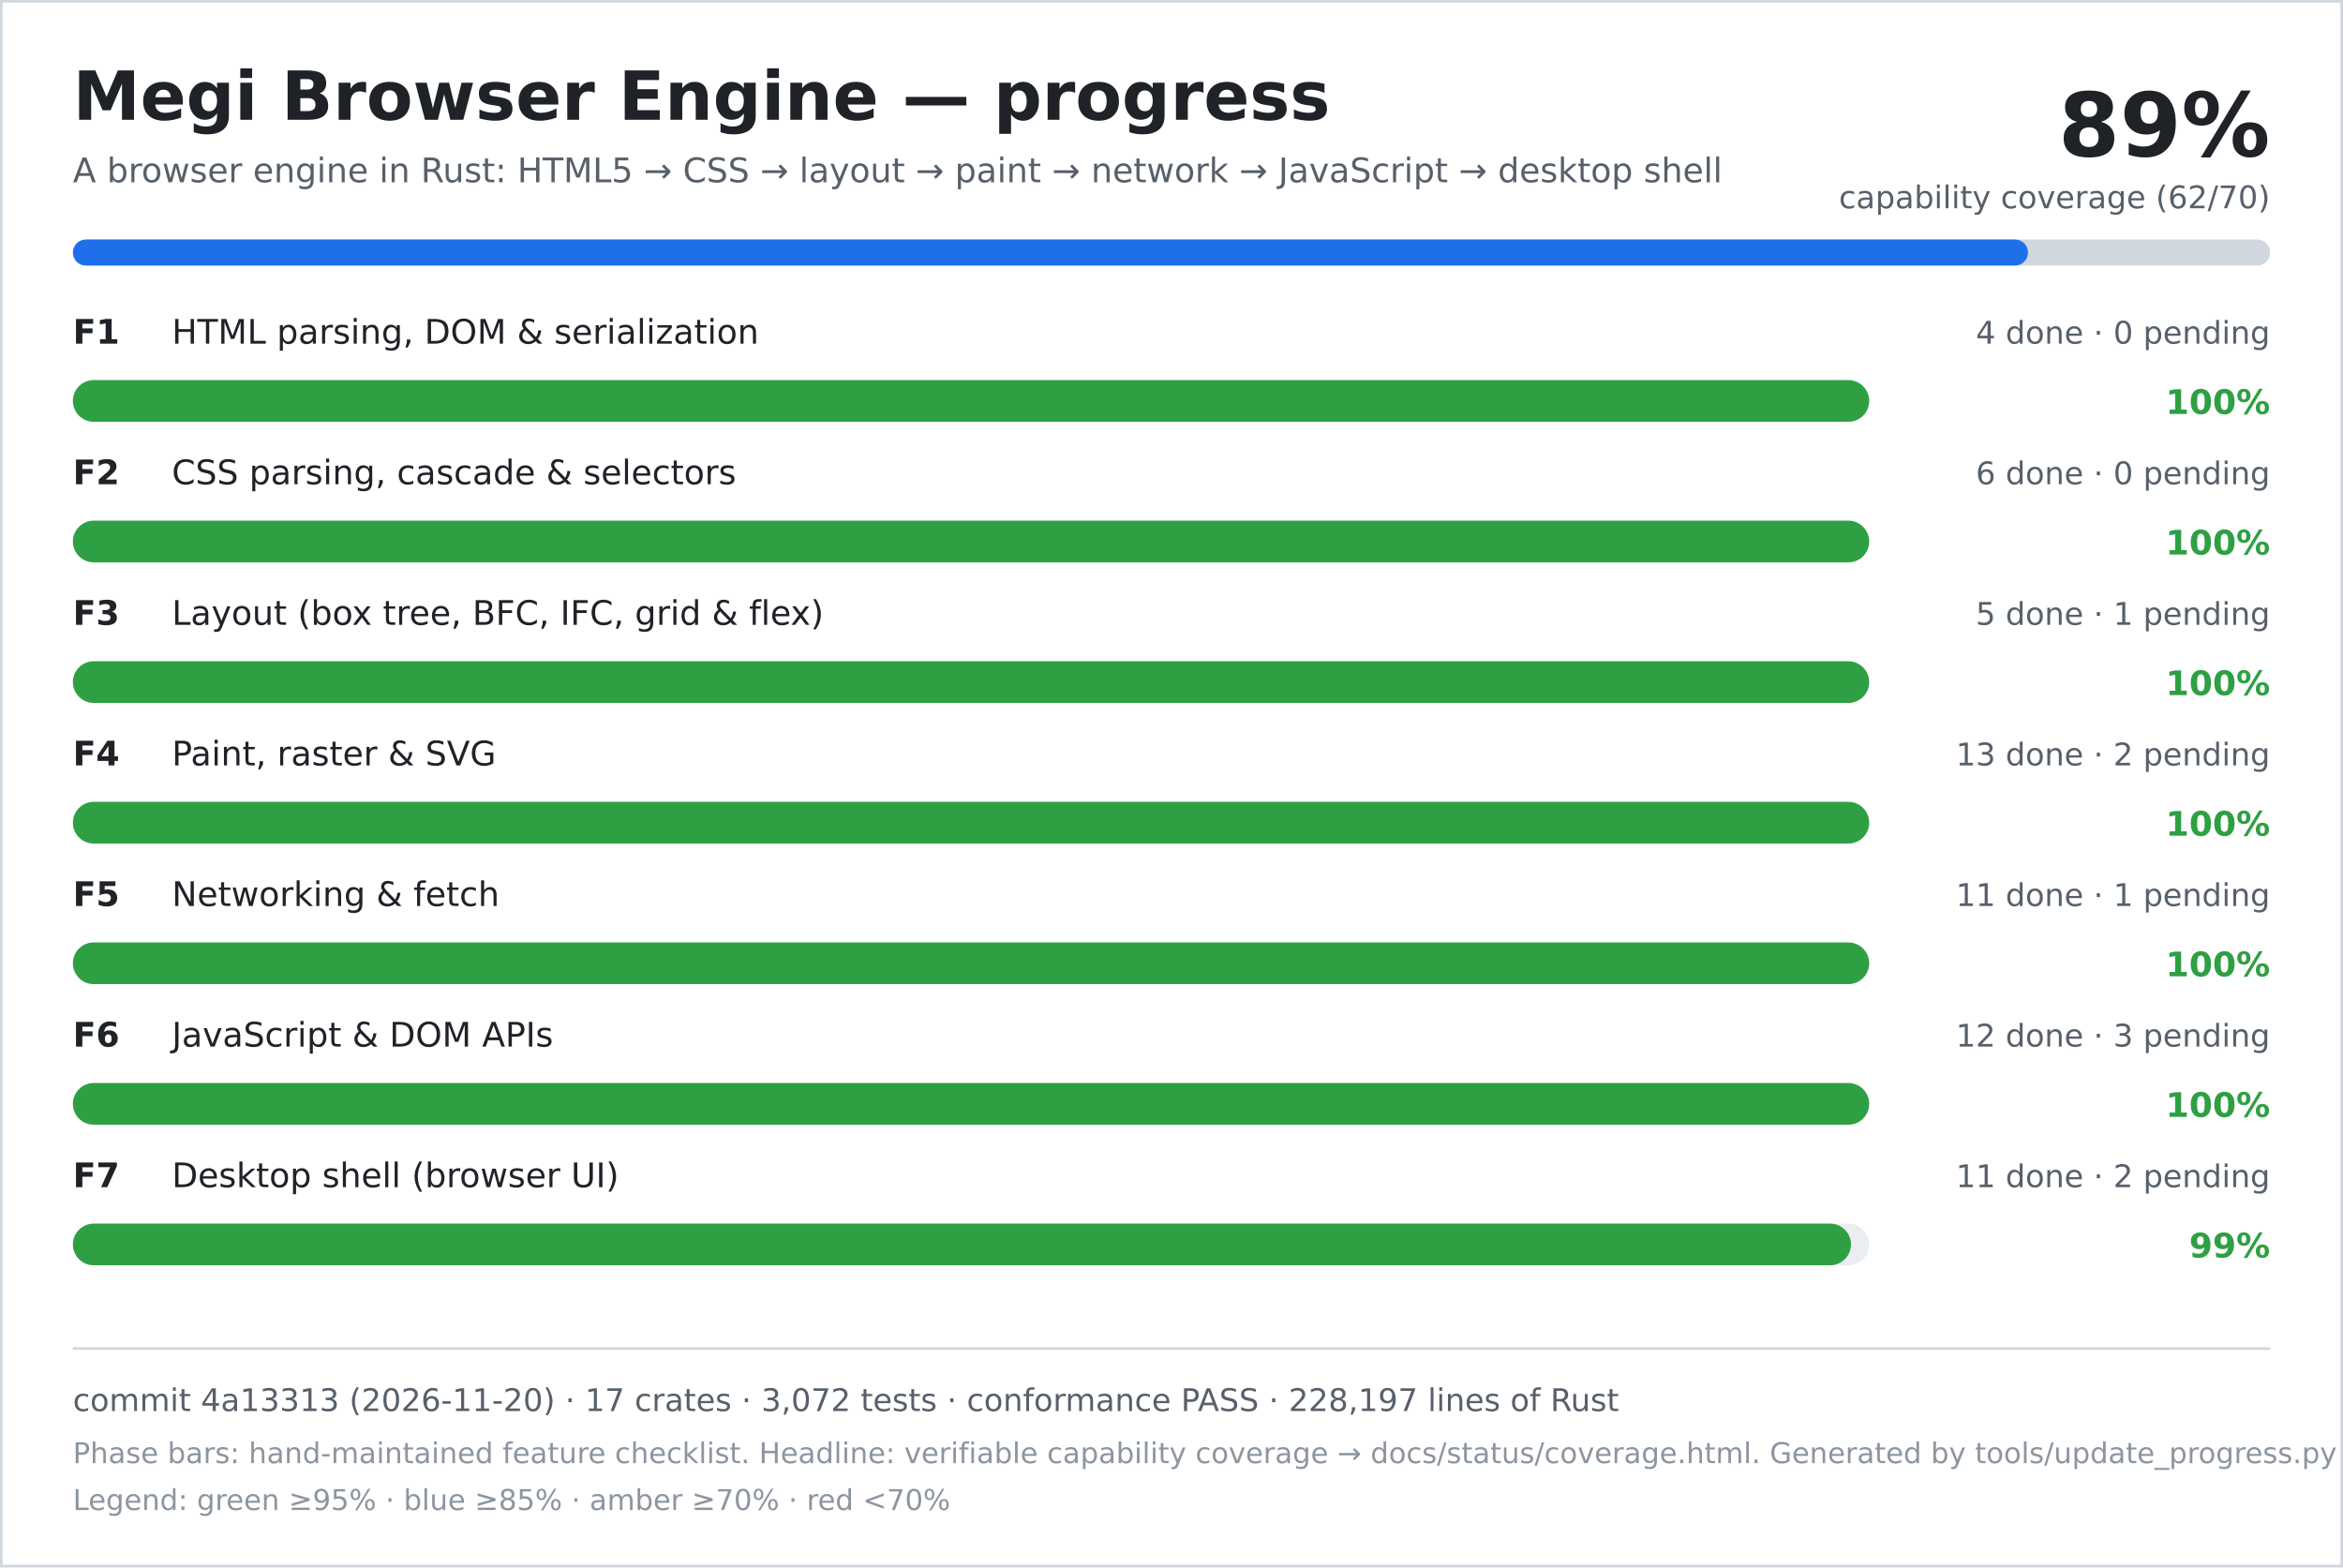
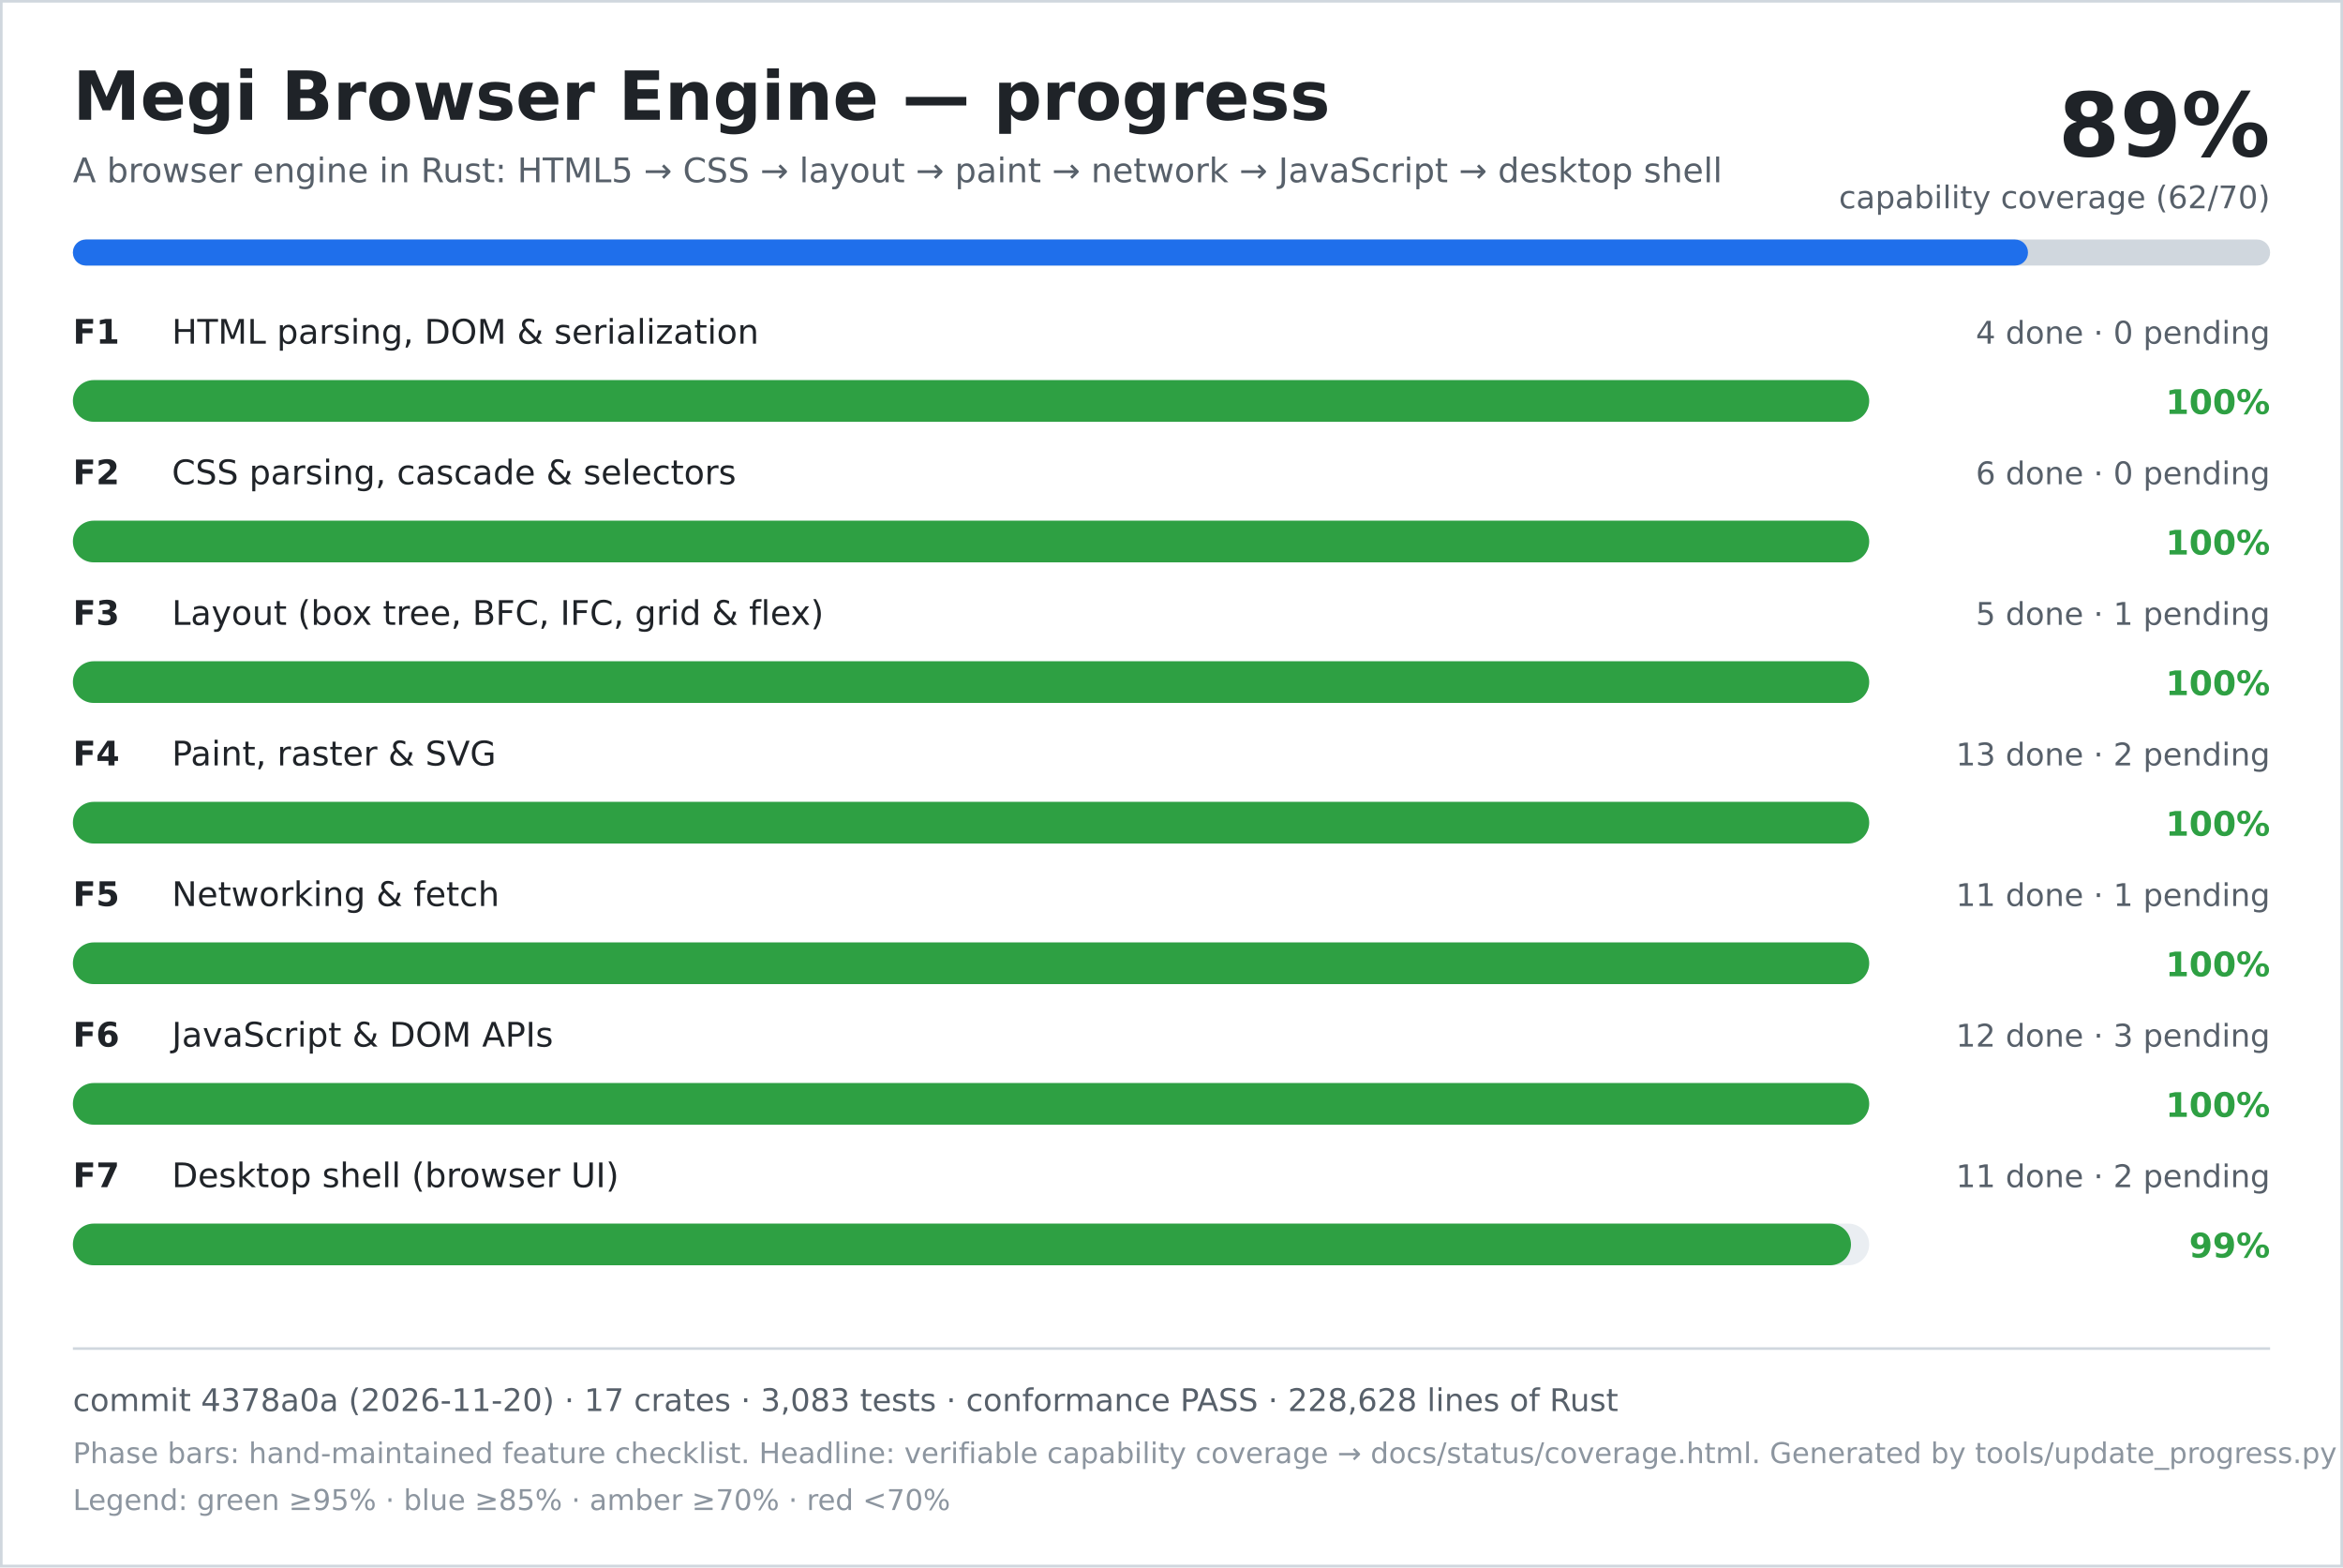
<svg xmlns="http://www.w3.org/2000/svg" width="900" height="602" viewBox="0 0 900 602" role="img" aria-labelledby="title desc">
  <rect width="900" height="602" fill="#ffffff" />
  <rect x="0.5" y="0.5" width="899" height="601" fill="none" stroke="#d0d7de" />
  <text x="28" y="46" font-family="DejaVu Sans, Verdana, sans-serif" font-size="26" font-weight="700" fill="#1f2328">Megi Browser Engine — progress</text>
  <text x="28" y="70" font-family="DejaVu Sans, Verdana, sans-serif" font-size="13" fill="#57606a">A browser engine in Rust: HTML5 → CSS → layout → paint → network → JavaScript → desktop shell</text>
  <text x="872" y="60" text-anchor="end" font-family="DejaVu Sans, Verdana, sans-serif" font-size="34" font-weight="700" fill="#1f2328">89%</text>
  <text x="872" y="80" text-anchor="end" font-family="DejaVu Sans, Verdana, sans-serif" font-size="12" fill="#57606a">capability coverage (62/70)</text>
  <rect x="28" y="92" width="844" height="10" rx="5" fill="#d0d7de" />
  <rect x="28" y="92" width="751" height="10" rx="5" fill="#1f6feb" />
  <text x="28" y="132" font-family="DejaVu Sans, Verdana, sans-serif" font-size="13" font-weight="700" fill="#1f2328">F1</text>
  <text x="66" y="132" font-family="DejaVu Sans, Verdana, sans-serif" font-size="13" fill="#1f2328">HTML parsing, DOM &amp; serialization</text>
  <text x="872" y="132" text-anchor="end" font-family="DejaVu Sans, Verdana, sans-serif" font-size="12" fill="#57606a">4 done · 0 pending</text>
  <rect x="28" y="146" width="690" height="16" rx="8" fill="#eaeef2" />
  <rect x="28" y="146" width="690" height="16" rx="8" fill="#2ea043" />
  <text x="872" y="159" text-anchor="end" font-family="DejaVu Sans, Verdana, sans-serif" font-size="13" font-weight="700" fill="#2ea043">100%</text>
  <text x="28" y="186" font-family="DejaVu Sans, Verdana, sans-serif" font-size="13" font-weight="700" fill="#1f2328">F2</text>
  <text x="66" y="186" font-family="DejaVu Sans, Verdana, sans-serif" font-size="13" fill="#1f2328">CSS parsing, cascade &amp; selectors</text>
  <text x="872" y="186" text-anchor="end" font-family="DejaVu Sans, Verdana, sans-serif" font-size="12" fill="#57606a">6 done · 0 pending</text>
  <rect x="28" y="200" width="690" height="16" rx="8" fill="#eaeef2" />
  <rect x="28" y="200" width="690" height="16" rx="8" fill="#2ea043" />
  <text x="872" y="213" text-anchor="end" font-family="DejaVu Sans, Verdana, sans-serif" font-size="13" font-weight="700" fill="#2ea043">100%</text>
  <text x="28" y="240" font-family="DejaVu Sans, Verdana, sans-serif" font-size="13" font-weight="700" fill="#1f2328">F3</text>
  <text x="66" y="240" font-family="DejaVu Sans, Verdana, sans-serif" font-size="13" fill="#1f2328">Layout (box tree, BFC, IFC, grid &amp; flex)</text>
  <text x="872" y="240" text-anchor="end" font-family="DejaVu Sans, Verdana, sans-serif" font-size="12" fill="#57606a">5 done · 1 pending</text>
  <rect x="28" y="254" width="690" height="16" rx="8" fill="#eaeef2" />
  <rect x="28" y="254" width="690" height="16" rx="8" fill="#2ea043" />
  <text x="872" y="267" text-anchor="end" font-family="DejaVu Sans, Verdana, sans-serif" font-size="13" font-weight="700" fill="#2ea043">100%</text>
  <text x="28" y="294" font-family="DejaVu Sans, Verdana, sans-serif" font-size="13" font-weight="700" fill="#1f2328">F4</text>
  <text x="66" y="294" font-family="DejaVu Sans, Verdana, sans-serif" font-size="13" fill="#1f2328">Paint, raster &amp; SVG</text>
  <text x="872" y="294" text-anchor="end" font-family="DejaVu Sans, Verdana, sans-serif" font-size="12" fill="#57606a">13 done · 2 pending</text>
  <rect x="28" y="308" width="690" height="16" rx="8" fill="#eaeef2" />
  <rect x="28" y="308" width="690" height="16" rx="8" fill="#2ea043" />
  <text x="872" y="321" text-anchor="end" font-family="DejaVu Sans, Verdana, sans-serif" font-size="13" font-weight="700" fill="#2ea043">100%</text>
  <text x="28" y="348" font-family="DejaVu Sans, Verdana, sans-serif" font-size="13" font-weight="700" fill="#1f2328">F5</text>
  <text x="66" y="348" font-family="DejaVu Sans, Verdana, sans-serif" font-size="13" fill="#1f2328">Networking &amp; fetch</text>
  <text x="872" y="348" text-anchor="end" font-family="DejaVu Sans, Verdana, sans-serif" font-size="12" fill="#57606a">11 done · 1 pending</text>
  <rect x="28" y="362" width="690" height="16" rx="8" fill="#eaeef2" />
  <rect x="28" y="362" width="690" height="16" rx="8" fill="#2ea043" />
  <text x="872" y="375" text-anchor="end" font-family="DejaVu Sans, Verdana, sans-serif" font-size="13" font-weight="700" fill="#2ea043">100%</text>
  <text x="28" y="402" font-family="DejaVu Sans, Verdana, sans-serif" font-size="13" font-weight="700" fill="#1f2328">F6</text>
  <text x="66" y="402" font-family="DejaVu Sans, Verdana, sans-serif" font-size="13" fill="#1f2328">JavaScript &amp; DOM APIs</text>
  <text x="872" y="402" text-anchor="end" font-family="DejaVu Sans, Verdana, sans-serif" font-size="12" fill="#57606a">12 done · 3 pending</text>
  <rect x="28" y="416" width="690" height="16" rx="8" fill="#eaeef2" />
  <rect x="28" y="416" width="690" height="16" rx="8" fill="#2ea043" />
  <text x="872" y="429" text-anchor="end" font-family="DejaVu Sans, Verdana, sans-serif" font-size="13" font-weight="700" fill="#2ea043">100%</text>
  <text x="28" y="456" font-family="DejaVu Sans, Verdana, sans-serif" font-size="13" font-weight="700" fill="#1f2328">F7</text>
  <text x="66" y="456" font-family="DejaVu Sans, Verdana, sans-serif" font-size="13" fill="#1f2328">Desktop shell (browser UI)</text>
  <text x="872" y="456" text-anchor="end" font-family="DejaVu Sans, Verdana, sans-serif" font-size="12" fill="#57606a">11 done · 2 pending</text>
  <rect x="28" y="470" width="690" height="16" rx="8" fill="#eaeef2" />
  <rect x="28" y="470" width="683" height="16" rx="8" fill="#2ea043" />
  <text x="872" y="483" text-anchor="end" font-family="DejaVu Sans, Verdana, sans-serif" font-size="13" font-weight="700" fill="#2ea043">99%</text>
  <line x1="28" y1="518" x2="872" y2="518" stroke="#d0d7de" />
-   <text x="28" y="542" font-family="DejaVu Sans, Verdana, sans-serif" font-size="12" fill="#57606a">commit 4a13313 (2026-11-20) · 17 crates · 3,072 tests · conformance PASS · 228,197 lines of Rust</text>
+   <text x="28" y="542" font-family="DejaVu Sans, Verdana, sans-serif" font-size="12" fill="#57606a">commit 4378a0a (2026-11-20) · 17 crates · 3,083 tests · conformance PASS · 228,628 lines of Rust</text>
  <text x="28" y="562" font-family="DejaVu Sans, Verdana, sans-serif" font-size="11" fill="#8c959f">Phase bars: hand-maintained feature checklist. Headline: verifiable capability coverage → docs/status/coverage.html. Generated by tools/update_progress.py — do not edit.</text>
  <text x="28" y="580" font-family="DejaVu Sans, Verdana, sans-serif" font-size="11" fill="#8c959f">Legend: green ≥95% · blue ≥85% · amber ≥70% · red &lt;70%</text>
</svg>
